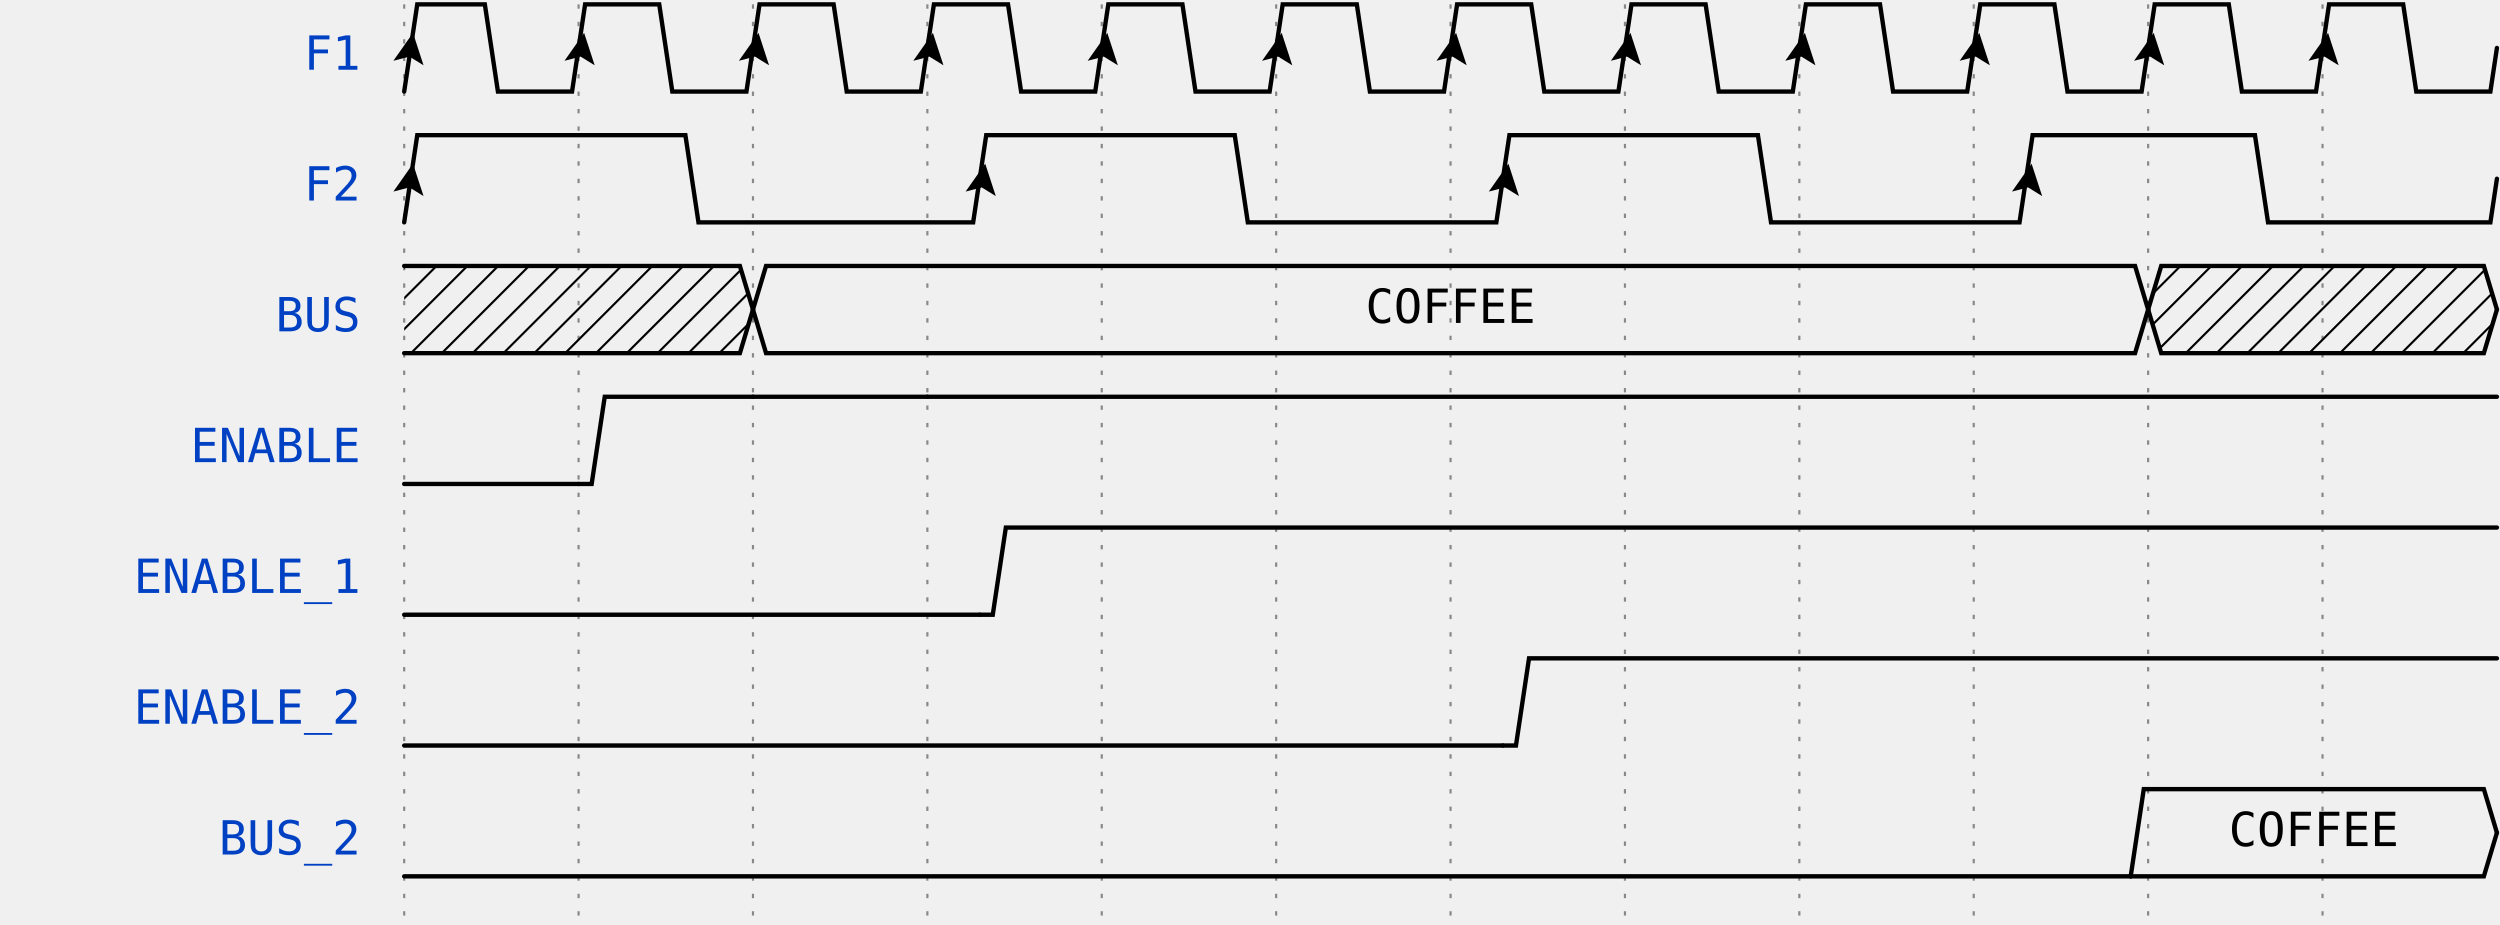
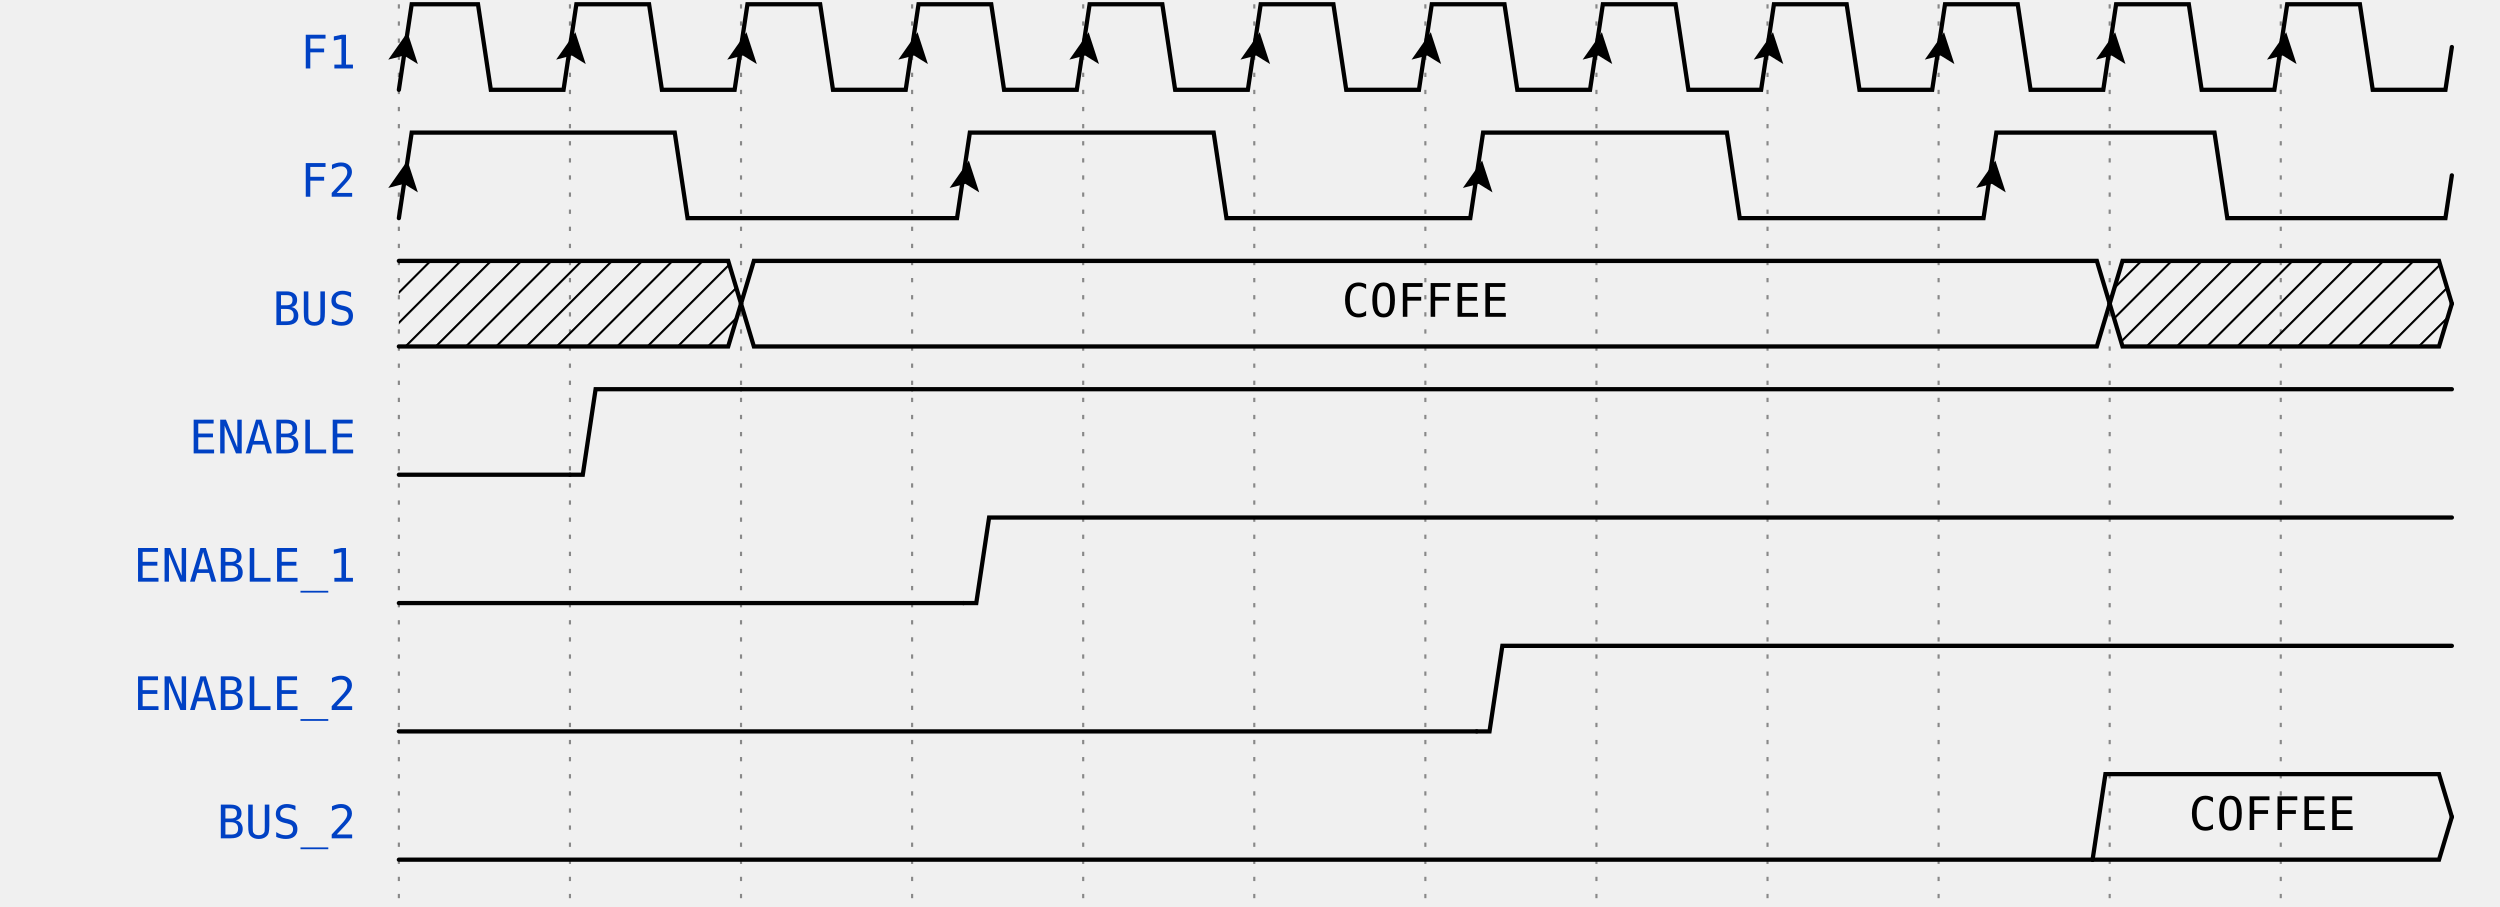
- <svg xmlns="http://www.w3.org/2000/svg" width="568" height="210.0" viewBox="-1 -1 570 212.0" overflow="hidden">
+ <svg xmlns="http://www.w3.org/2000/svg" width="579" height="210.0" viewBox="-1 -1 580 212.0" overflow="hidden">
  <style>
text{font-size:0.9em;
    font-style:normal;
    font-variant:normal;
    font-weight:500;
    font-stretch:normal;
    text-align:center;
    fill-opacity:1;
    font-family:fira mono, droid sans mono, monospace;}
.muted{fill:#aaa}
.warning{fill:#f6b900}
.error{fill:#f60000}
.info{fill:#0041c4}
.success{fill:#00ab00}
+ .attr{font-size:9px;}
.h1{font-size:18.31px;font-weight:bold}
.border{stroke-width: 1.25px; stroke: #000}
.h2{font-size:14.65px;font-weight:bold}
.h3{font-size:11.72px;font-weight:bold}
.h4{font-size:9.38px;font-weight:bold}
.h5{font-size:7.50px;font-weight:bold}
.h6{font-size:6px;font-weight:bold}
.s0, .s1, .path{fill:none;
    stroke:#000;
    stroke-width:1;
    stroke-linecap:round;
    stroke-linejoin:miter;
    stroke-miterlimit:4;
    stroke-opacity:1;
    stroke-dasharray:none}
.stripe{fill:none;
    stroke:#000;
    stroke-width:0.5;
    stroke-linecap:round;
    stroke-linejoin:miter;
    stroke-miterlimit:4;
    stroke-opacity:1;
    stroke-dasharray:none}
.arrow{fill:#000000;fill-opacity:1;stroke:none}
.hide{fill:#ffffff;fill-opacity:1;stroke:2}
.s3 &gt; polygon {fill:#ffffb4;fill-opacity:1,stroke:none}
.s4 &gt; polygon {fill:#ffe0b9;fill-opacity:1,stroke:none}
.s5 &gt; polygon {fill:#b9e0ff;fill-opacity:1,stroke:none}
.ticks {stroke: rgb(136, 136, 136); stroke-width: 0.5; stroke-dasharray: 1,3;}
.edges {fill:none;stroke:#00F;stroke-width:1}
.edges.arrowhead {marker-start:url(#arrow); overflow:visible;}
.edges.arrowtail {marker-end:url(#arrow); overflow:visible;}
.edges + text {font-size:0.625em; filter: url(#solid); transform: translate(0, 2.5px);}
</style>
  <defs>
    <pattern id="diagonalHatch" width="5" height="5" patternTransform="rotate(45 0 0)" patternUnits="userSpaceOnUse">
      <line x1="0" y1="0" x2="0" y2="5" style="stroke:black; stroke-width:1" />
    </pattern>
    <marker id="arrow" viewBox="0 0 10 10" refX="10" refY="5" markerWidth="7" markerHeight="7" markerUnits="userSpaceOnUse" orient="auto-start-reverse" style="fill:#00F;">
      <path d="M 0 0 L 10 5 L 0 10 z" />
    </marker>
    <filter x="0" y="0" width="1" height="1" id="solid">
      <feFlood flood-color="white" />
      <feComposite in="SourceGraphic" />
    </filter>
  </defs>
  <g id="a">
    <g id="ticks_1" transform="translate(90, 0)">
      <path d="M0,0 L0,210.0" class="ticks" />
      <path d="M40,0 L40,210.0" class="ticks" />
      <path d="M80,0 L80,210.0" class="ticks" />
      <path d="M120,0 L120,210.0" class="ticks" />
      <path d="M160,0 L160,210.0" class="ticks" />
      <path d="M200,0 L200,210.0" class="ticks" />
      <path d="M240,0 L240,210.0" class="ticks" />
      <path d="M280,0 L280,210.0" class="ticks" />
      <path d="M320,0 L320,210.0" class="ticks" />
      <path d="M360,0 L360,210.0" class="ticks" />
      <path d="M400,0 L400,210.0" class="ticks" />
      <path d="M440,0 L440,210.0" class="ticks" />
    </g>
    <g id="F1" transform="translate(90, 0)">
      <text x="-10" y="15" class="info" text-anchor="end" xml:space="preserve">F1</text>
      <g data-symbol="BRICKS.Pclk" transform="translate(0, 0)" class="s2">
        <path d="M0,20 L3.0,0 L18.5,0 L21.5,20 L38.5,20 L40,10.0" class="path" />
        <path d="M 0 0 L 3.5 7 L 7 0 L 3.5 1.5z" transform="translate(-2.0, 6.5) rotate(-171.4692, 3.5, 3.5)" class="arrow" />
      </g>
      <g data-symbol="BRICKS.Pclk" transform="translate(40, 0)" class="s2">
        <path d="M0,10.0 L1.5,0 L18.5,0 L21.5,20 L38.5,20 L40,10.0" class="path" />
        <path d="M 0 0 L 3.5 7 L 7 0 L 3.5 1.5z" transform="translate(-2.75, 6.5) rotate(-171.4692, 3.5, 3.5)" class="arrow" />
      </g>
      <g data-symbol="BRICKS.Pclk" transform="translate(80, 0)" class="s2">
        <path d="M0,10.0 L1.5,0 L18.5,0 L21.5,20 L38.5,20 L40,10.0" class="path" />
        <path d="M 0 0 L 3.5 7 L 7 0 L 3.5 1.5z" transform="translate(-2.75, 6.5) rotate(-171.4692, 3.5, 3.5)" class="arrow" />
      </g>
      <g data-symbol="BRICKS.Pclk" transform="translate(120, 0)" class="s2">
        <path d="M0,10.0 L1.5,0 L18.5,0 L21.5,20 L38.5,20 L40,10.0" class="path" />
        <path d="M 0 0 L 3.5 7 L 7 0 L 3.5 1.5z" transform="translate(-2.75, 6.5) rotate(-171.4692, 3.5, 3.5)" class="arrow" />
      </g>
      <g data-symbol="BRICKS.Pclk" transform="translate(160, 0)" class="s2">
        <path d="M0,10.0 L1.5,0 L18.5,0 L21.5,20 L38.5,20 L40,10.0" class="path" />
        <path d="M 0 0 L 3.5 7 L 7 0 L 3.5 1.5z" transform="translate(-2.75, 6.5) rotate(-171.4692, 3.5, 3.5)" class="arrow" />
      </g>
      <g data-symbol="BRICKS.Pclk" transform="translate(200, 0)" class="s2">
        <path d="M0,10.0 L1.5,0 L18.5,0 L21.5,20 L38.5,20 L40,10.0" class="path" />
        <path d="M 0 0 L 3.5 7 L 7 0 L 3.5 1.5z" transform="translate(-2.75, 6.5) rotate(-171.4692, 3.5, 3.5)" class="arrow" />
      </g>
      <g data-symbol="BRICKS.Pclk" transform="translate(240, 0)" class="s2">
        <path d="M0,10.0 L1.5,0 L18.5,0 L21.5,20 L38.5,20 L40,10.0" class="path" />
        <path d="M 0 0 L 3.5 7 L 7 0 L 3.5 1.5z" transform="translate(-2.75, 6.5) rotate(-171.4692, 3.5, 3.5)" class="arrow" />
      </g>
      <g data-symbol="BRICKS.Pclk" transform="translate(280, 0)" class="s2">
        <path d="M0,10.0 L1.5,0 L18.5,0 L21.5,20 L38.5,20 L40,10.0" class="path" />
        <path d="M 0 0 L 3.5 7 L 7 0 L 3.5 1.5z" transform="translate(-2.75, 6.5) rotate(-171.4692, 3.5, 3.5)" class="arrow" />
      </g>
      <g data-symbol="BRICKS.Pclk" transform="translate(320, 0)" class="s2">
        <path d="M0,10.0 L1.5,0 L18.5,0 L21.5,20 L38.5,20 L40,10.0" class="path" />
        <path d="M 0 0 L 3.5 7 L 7 0 L 3.5 1.5z" transform="translate(-2.75, 6.5) rotate(-171.4692, 3.5, 3.5)" class="arrow" />
      </g>
      <g data-symbol="BRICKS.Pclk" transform="translate(360, 0)" class="s2">
        <path d="M0,10.0 L1.5,0 L18.5,0 L21.5,20 L38.5,20 L40,10.0" class="path" />
        <path d="M 0 0 L 3.5 7 L 7 0 L 3.5 1.5z" transform="translate(-2.75, 6.5) rotate(-171.4692, 3.5, 3.5)" class="arrow" />
      </g>
      <g data-symbol="BRICKS.Pclk" transform="translate(400, 0)" class="s2">
        <path d="M0,10.0 L1.5,0 L18.5,0 L21.5,20 L38.5,20 L40,10.0" class="path" />
        <path d="M 0 0 L 3.5 7 L 7 0 L 3.5 1.5z" transform="translate(-2.75, 6.5) rotate(-171.4692, 3.5, 3.5)" class="arrow" />
      </g>
      <g data-symbol="BRICKS.Pclk" transform="translate(440, 0)" class="s2">
        <path d="M0,10.0 L1.5,0 L18.5,0 L21.5,20 L38.5,20 L40,10.0" class="path" />
        <path d="M 0 0 L 3.5 7 L 7 0 L 3.5 1.5z" transform="translate(-2.75, 6.5) rotate(-171.4692, 3.5, 3.5)" class="arrow" />
      </g>
    </g>
    <g id="F2" transform="translate(90, 30.0)">
      <text x="-10" y="15" class="info" text-anchor="end" xml:space="preserve">F2</text>
      <g data-symbol="BRICKS.Pclk" transform="translate(0, 0)" class="s2">
        <path d="M0,20 L3.0,0 L64.5,0 L67.5,20 L130.5,20 L132.0,10.0" class="path" />
        <path d="M 0 0 L 3.5 7 L 7 0 L 3.5 1.5z" transform="translate(-2.0, 6.5) rotate(-171.4692, 3.5, 3.5)" class="arrow" />
      </g>
      <g data-symbol="BRICKS.Pclk" transform="translate(132.0, 0)" class="s2">
        <path d="M0,10.0 L1.5,0 L58.5,0 L61.5,20 L118.5,20 L120,10.0" class="path" />
        <path d="M 0 0 L 3.5 7 L 7 0 L 3.5 1.5z" transform="translate(-2.75, 6.5) rotate(-171.4692, 3.5, 3.5)" class="arrow" />
      </g>
      <g data-symbol="BRICKS.Pclk" transform="translate(252.0, 0)" class="s2">
        <path d="M0,10.0 L1.5,0 L58.5,0 L61.5,20 L118.5,20 L120,10.0" class="path" />
        <path d="M 0 0 L 3.5 7 L 7 0 L 3.5 1.5z" transform="translate(-2.75, 6.5) rotate(-171.4692, 3.5, 3.5)" class="arrow" />
      </g>
      <g data-symbol="BRICKS.Pclk" transform="translate(372.0, 0)" class="s2">
        <path d="M0,10.0 L1.5,0 L52.5,0 L55.5,20 L106.5,20 L108.0,10.0" class="path" />
        <path d="M 0 0 L 3.5 7 L 7 0 L 3.5 1.5z" transform="translate(-2.75, 6.5) rotate(-171.4692, 3.5, 3.5)" class="arrow" />
      </g>
    </g>
    <g id="BUS" transform="translate(90, 60.0)">
      <text x="-10" y="15" class="info" text-anchor="end" xml:space="preserve">BUS</text>
      <g data-symbol="BRICKS.x" transform="translate(0, 0)" class="s2">
        <polygon points="0,0 3,0 77,0 80,10.0 77,20 3,20 0,20 " fill="url(#diagonalHatch)" />
        <path d="M0,0 L3,0 L77,0 L80,10.0" class="path" />
        <path d="M0,20 L3,20 L77,20 L80,10.0" class="path" />
      </g>
      <g data-symbol="BRICKS.data" transform="translate(80, 0)" class="s2">
        <polygon points="0,10.0 3,0 317,0 320,10.0 317,20 3,20 0,10.0 " fill="none" />
        <path d="M0,10.0 L3,0 L317,0 L320,10.0" class="path" />
        <path d="M0,10.0 L3,20 L317,20 L320,10.0" class="path" />
        <text x="160.0" y="10.0" text-anchor="middle" dominant-baseline="middle" alignment-baseline="central">COFFEE</text>
      </g>
      <g data-symbol="BRICKS.x" transform="translate(400, 0)" class="s2">
        <polygon points="0,10.0 3,0 77,0 80,10.0 77,20 3,20 0,10.0 " fill="url(#diagonalHatch)" />
        <path d="M0,10.0 L3,0 L77,0 L80,10.0" class="path" />
        <path d="M0,10.0 L3,20 L77,20 L80,10.0" class="path" />
      </g>
    </g>
    <g id="ENABLE" transform="translate(90, 90.0)">
      <text x="-10" y="15" class="info" text-anchor="end" xml:space="preserve">ENABLE</text>
      <g data-symbol="BRICKS.zero" transform="translate(0, 0)" class="s2">
        <path d="M0,20 L3,20 L6,20 L40,20" class="path" />
      </g>
      <g data-symbol="BRICKS.one" transform="translate(40, 0)" class="s2">
        <path d="M0,20 L3,20 L6,0 L40,0" class="path" />
      </g>
      <g data-symbol="BRICKS.one" transform="translate(80, 0)" class="s2">
        <path d="M0,0 L3,0 L6,0 L40,0" class="path" />
      </g>
      <g data-symbol="BRICKS.one" transform="translate(120, 0)" class="s2">
        <path d="M0,0 L3,0 L6,0 L360,0" class="path" />
      </g>
    </g>
    <g id="ENABLE_1" transform="translate(90, 120.0)">
      <text x="-10" y="15" class="info" text-anchor="end" xml:space="preserve">ENABLE_1</text>
      <g data-symbol="BRICKS.zero" transform="translate(0, 0)" class="s2">
        <path d="M0,20 L3,20 L6,20 L132.0,20" class="path" />
      </g>
      <g data-symbol="BRICKS.one" transform="translate(132.0, 0)" class="s2">
        <path d="M0,20 L3,20 L6,0 L348.0,0" class="path" />
      </g>
    </g>
    <g id="ENABLE_2" transform="translate(90, 150.0)">
      <text x="-10" y="15" class="info" text-anchor="end" xml:space="preserve">ENABLE_2</text>
      <g data-symbol="BRICKS.zero" transform="translate(0, 0)" class="s2">
        <path d="M0,20 L3,20 L6,20 L252.0,20" class="path" />
      </g>
      <g data-symbol="BRICKS.one" transform="translate(252.0, 0)" class="s2">
        <path d="M0,20 L3,20 L6,0 L228.0,0" class="path" />
      </g>
    </g>
    <g id="BUS_2" transform="translate(90, 180.0)">
      <text x="-10" y="15" class="info" text-anchor="end" xml:space="preserve">BUS_2</text>
      <g data-symbol="BRICKS.zero" transform="translate(0, 0)" class="s2">
        <path d="M0,20 L3,20 L6,20 L396.0,20" class="path" />
      </g>
      <g data-symbol="BRICKS.data" transform="translate(396.0, 0)" class="s2">
        <polygon points="0,10.0 3,0 81.0,0 84.0,10.0 81.0,20 3,20 0,10.0 " fill="none" />
        <path d="M0,20 L3,0 L81.0,0 L84.0,10.0" class="path" />
        <path d="M0,20 L3,20 L81.0,20 L84.0,10.0" class="path" />
        <text x="42.0" y="10.0" text-anchor="middle" dominant-baseline="middle" alignment-baseline="central">COFFEE</text>
      </g>
    </g>
  </g>
  <g id="edges" transform="translate(90, 0)">
</g>
</svg>
